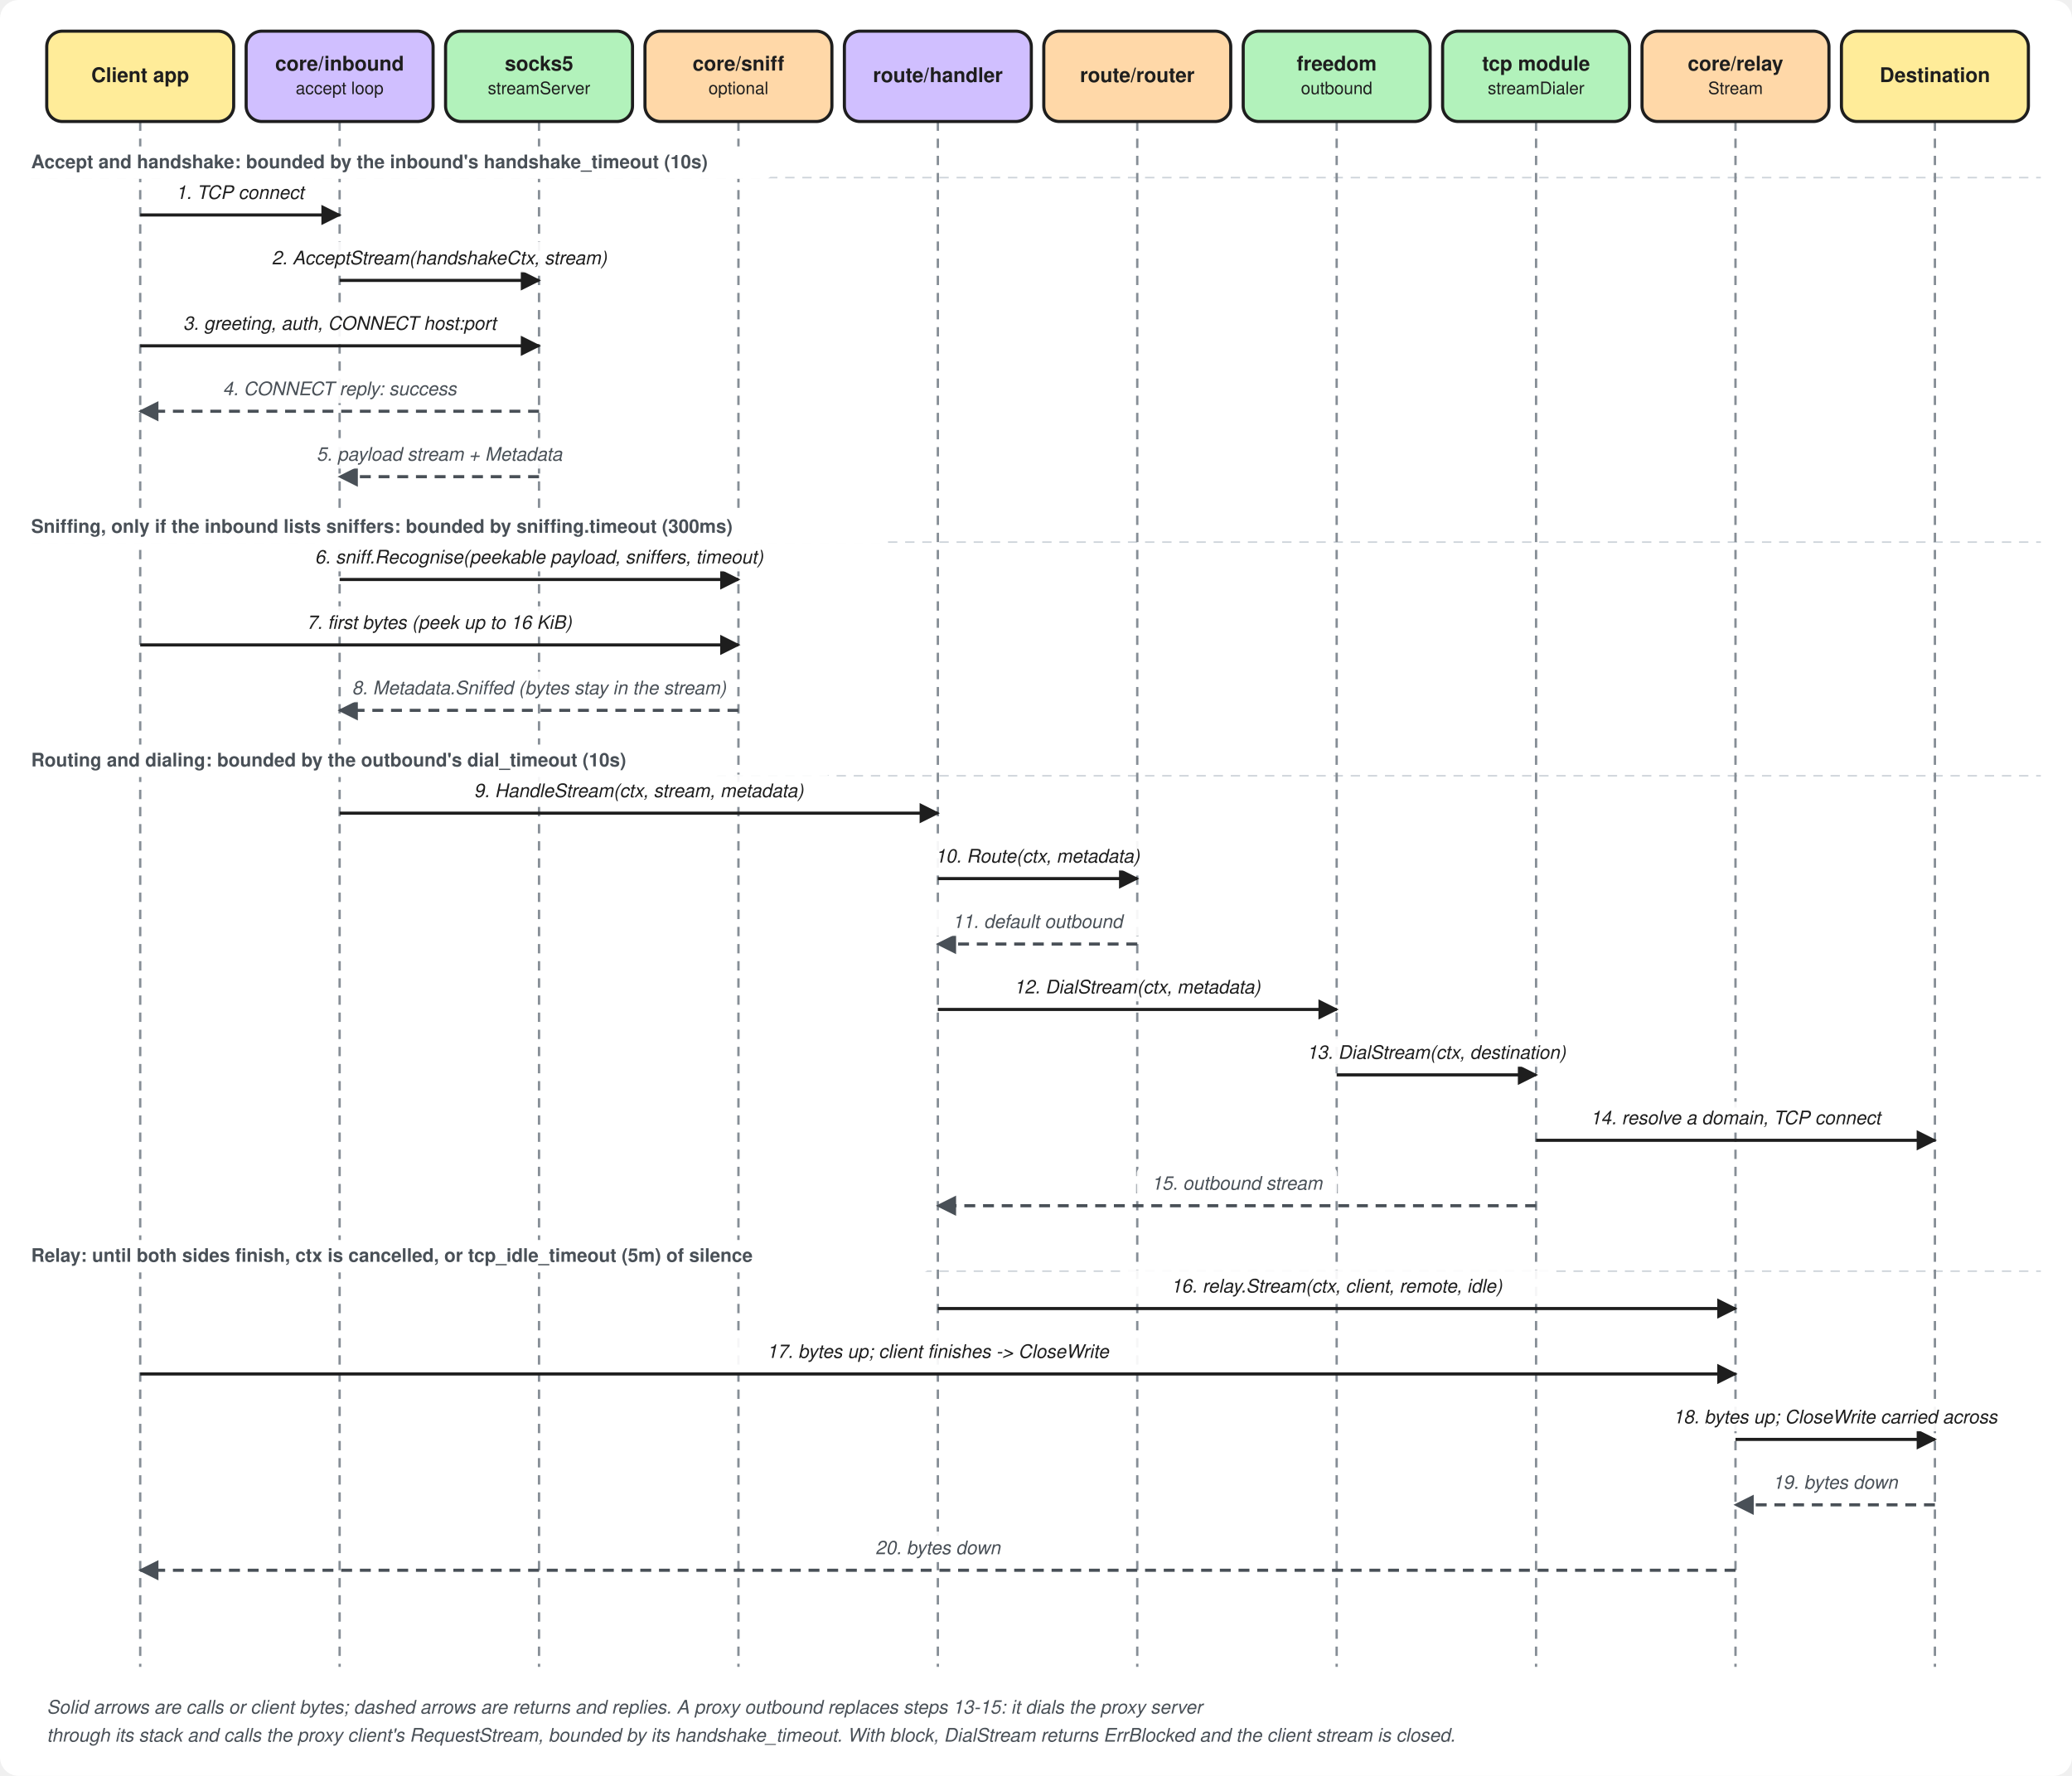
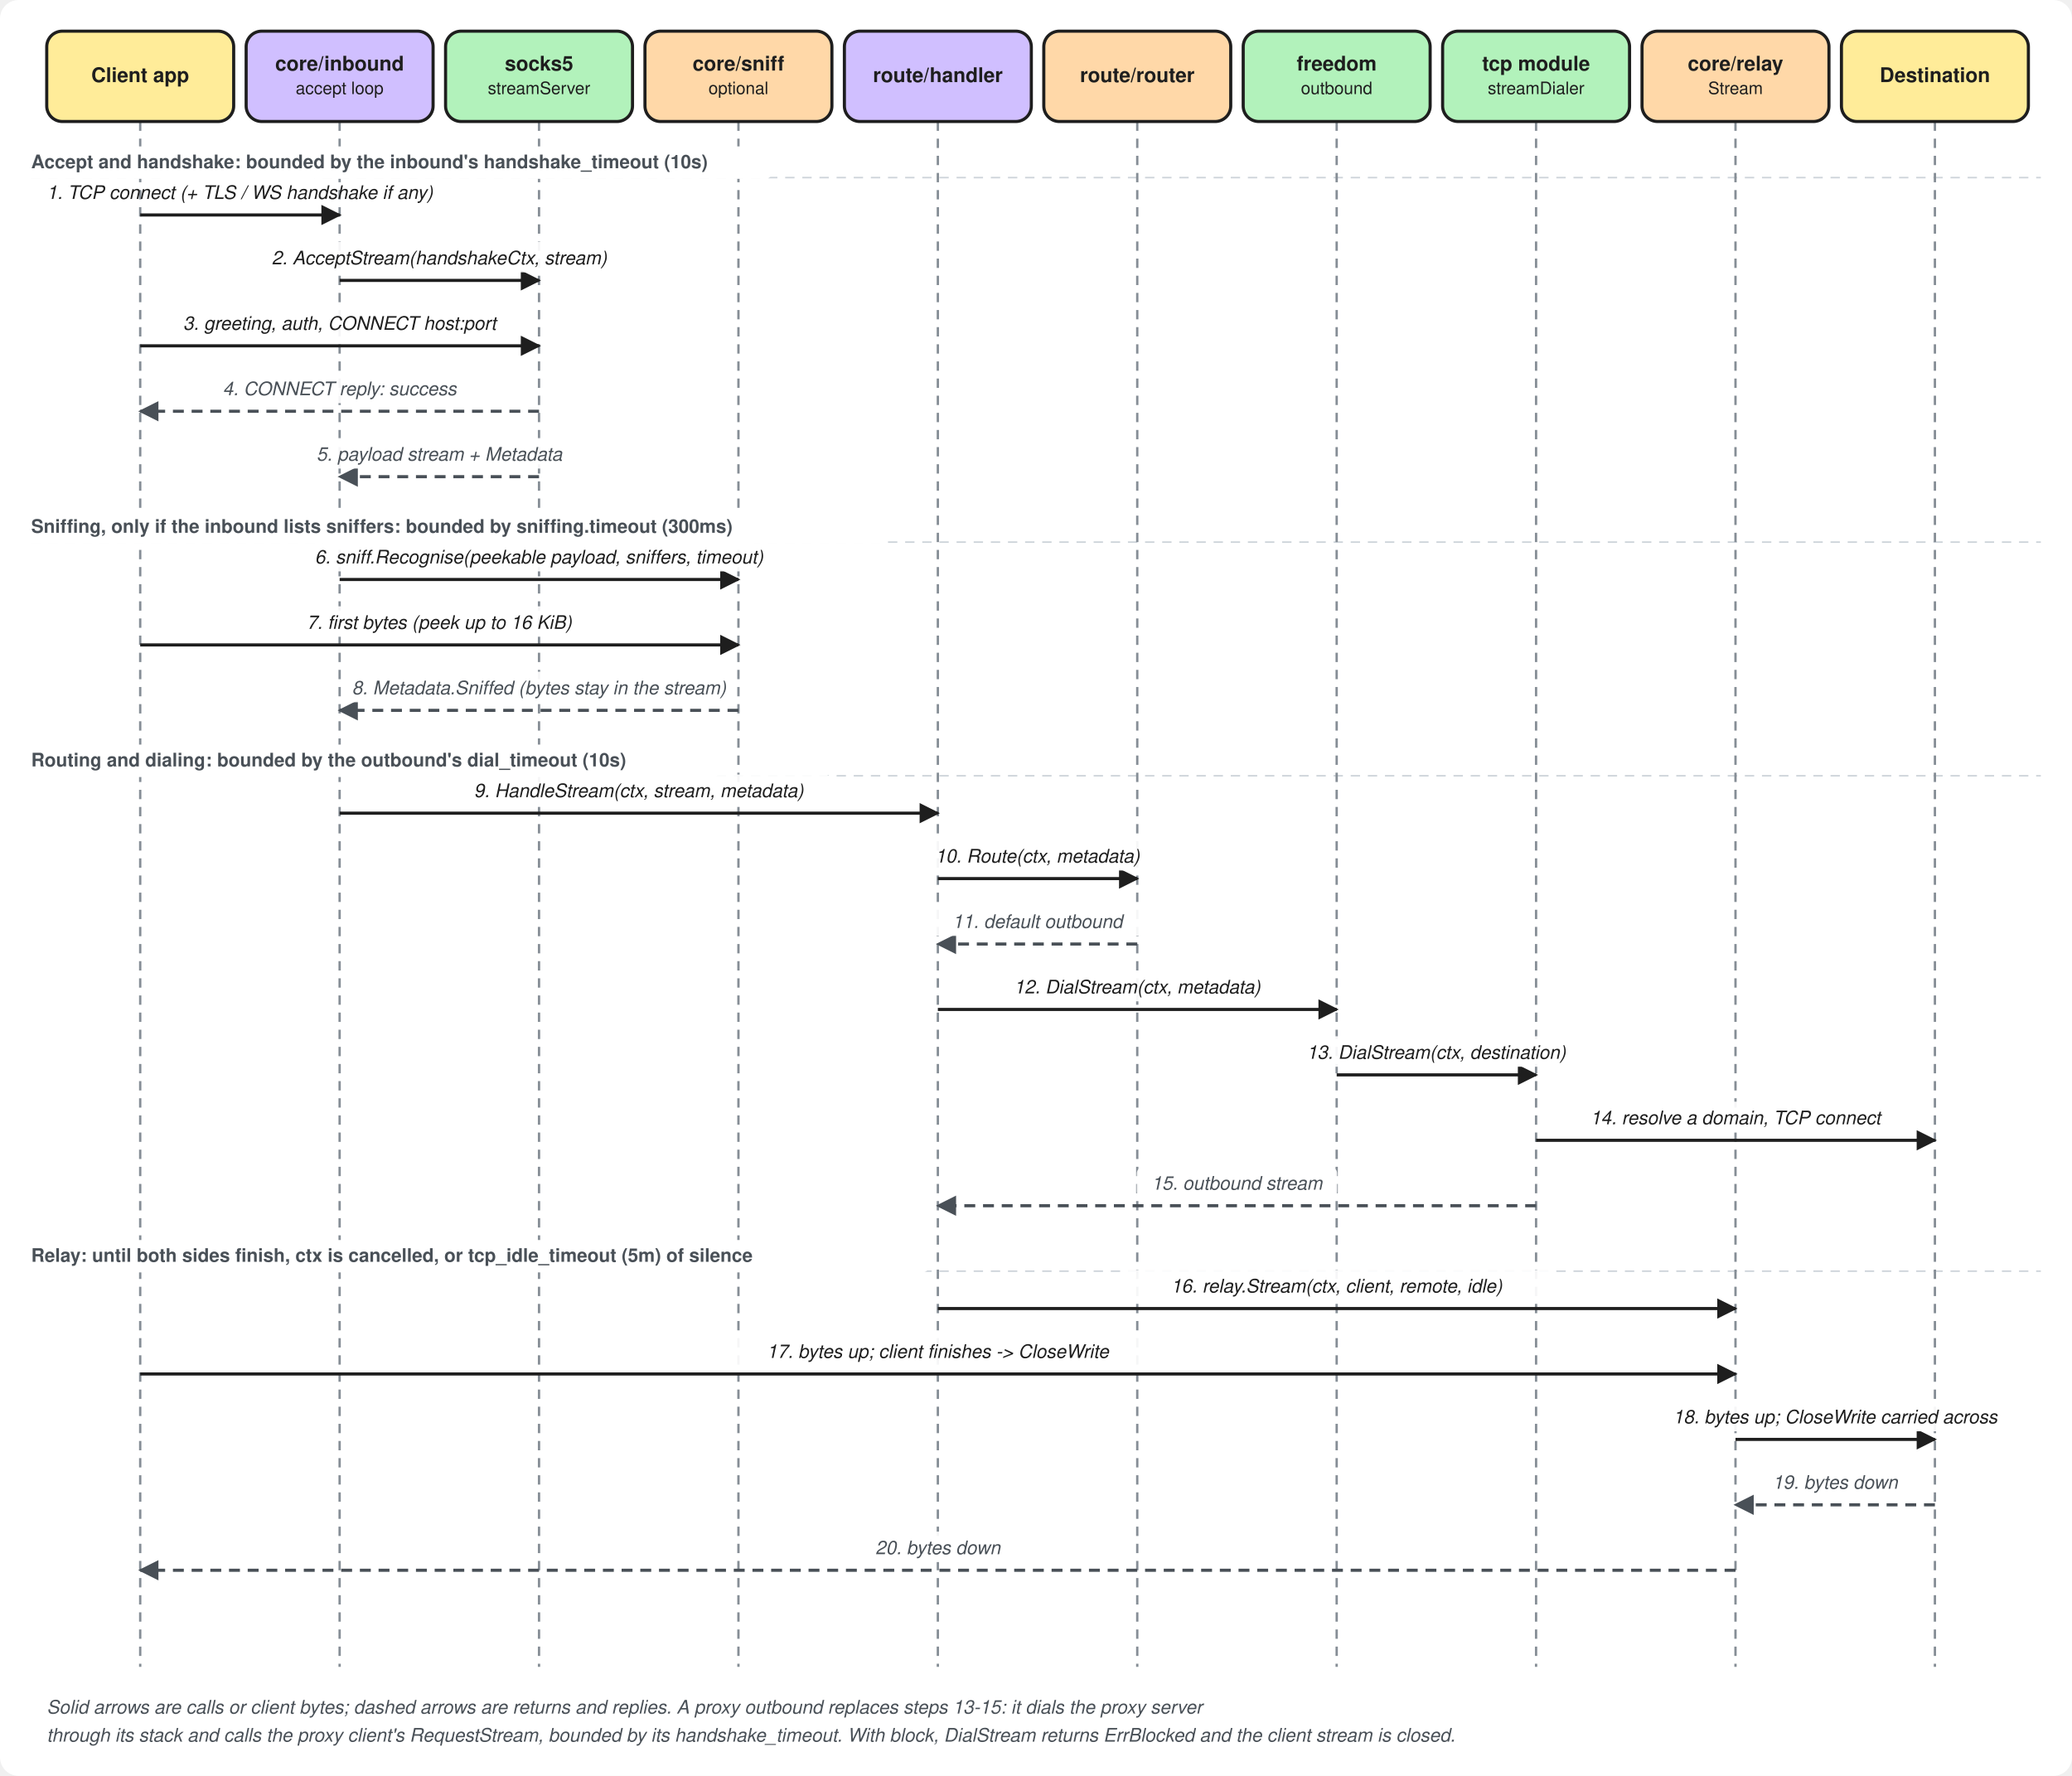
<svg xmlns="http://www.w3.org/2000/svg" viewBox="0 0 1330 1140" width="1330" height="1140" role="img" aria-label="One TCP connection through a SOCKS5 inbound and freedom">
  <defs>
    <marker id="h0" viewBox="0 0 10 10" refX="9" refY="5" markerUnits="userSpaceOnUse" markerWidth="13" markerHeight="13" orient="auto-start-reverse">
      <path d="M0,0 L10,5 L0,10 z" fill="#1e1e1e" />
    </marker>
    <marker id="h1" viewBox="0 0 10 10" refX="9" refY="5" markerUnits="userSpaceOnUse" markerWidth="13" markerHeight="13" orient="auto-start-reverse">
      <path d="M0,0 L10,5 L0,10 z" fill="#c92a2a" />
    </marker>
    <marker id="h2" viewBox="0 0 10 10" refX="9" refY="5" markerUnits="userSpaceOnUse" markerWidth="13" markerHeight="13" orient="auto-start-reverse">
      <path d="M0,0 L10,5 L0,10 z" fill="#495057" />
    </marker>
  </defs>
  <rect x="0" y="0" width="1330" height="1140" rx="12" fill="#ffffff" />
  <g font-family="Helvetica, Arial, sans-serif" fill="#1e1e1e">
    <polyline points="20,114 1310,114" fill="none" stroke="#ced4da" stroke-width="1" stroke-dasharray="6 5" />
    <polyline points="20,348 1310,348" fill="none" stroke="#ced4da" stroke-width="1" stroke-dasharray="6 5" />
    <polyline points="20,498 1310,498" fill="none" stroke="#ced4da" stroke-width="1" stroke-dasharray="6 5" />
    <polyline points="20,816 1310,816" fill="none" stroke="#ced4da" stroke-width="1" stroke-dasharray="6 5" />
    <polyline points="90.0,78 90.0,1070" fill="none" stroke="#868e96" stroke-width="1.5" stroke-dasharray="6 5" />
    <polyline points="218.0,78 218.0,1070" fill="none" stroke="#868e96" stroke-width="1.5" stroke-dasharray="6 5" />
    <polyline points="346.0,78 346.0,1070" fill="none" stroke="#868e96" stroke-width="1.5" stroke-dasharray="6 5" />
    <polyline points="474.0,78 474.0,1070" fill="none" stroke="#868e96" stroke-width="1.5" stroke-dasharray="6 5" />
    <polyline points="602.0,78 602.0,1070" fill="none" stroke="#868e96" stroke-width="1.5" stroke-dasharray="6 5" />
    <polyline points="730.0,78 730.0,1070" fill="none" stroke="#868e96" stroke-width="1.5" stroke-dasharray="6 5" />
    <polyline points="858.0,78 858.0,1070" fill="none" stroke="#868e96" stroke-width="1.5" stroke-dasharray="6 5" />
    <polyline points="986.0,78 986.0,1070" fill="none" stroke="#868e96" stroke-width="1.5" stroke-dasharray="6 5" />
    <polyline points="1114.0,78 1114.0,1070" fill="none" stroke="#868e96" stroke-width="1.5" stroke-dasharray="6 5" />
    <polyline points="1242.0,78 1242.0,1070" fill="none" stroke="#868e96" stroke-width="1.5" stroke-dasharray="6 5" />
    <polyline points="90.0,138 218.0,138" fill="none" stroke="#1e1e1e" stroke-width="2" marker-end="url(#h0)" />
    <polyline points="218.0,180 346.0,180" fill="none" stroke="#1e1e1e" stroke-width="2" marker-end="url(#h0)" />
    <polyline points="90.0,222 346.0,222" fill="none" stroke="#1e1e1e" stroke-width="2" marker-end="url(#h0)" />
    <polyline points="346.0,264 90.0,264" fill="none" stroke="#495057" stroke-width="2" stroke-dasharray="7 5" marker-end="url(#h2)" />
    <polyline points="346.0,306 218.0,306" fill="none" stroke="#495057" stroke-width="2" stroke-dasharray="7 5" marker-end="url(#h2)" />
    <polyline points="218.0,372 474.0,372" fill="none" stroke="#1e1e1e" stroke-width="2" marker-end="url(#h0)" />
    <polyline points="90.0,414 474.0,414" fill="none" stroke="#1e1e1e" stroke-width="2" marker-end="url(#h0)" />
    <polyline points="474.0,456 218.0,456" fill="none" stroke="#495057" stroke-width="2" stroke-dasharray="7 5" marker-end="url(#h2)" />
    <polyline points="218.0,522 602.0,522" fill="none" stroke="#1e1e1e" stroke-width="2" marker-end="url(#h0)" />
    <polyline points="602.0,564 730.0,564" fill="none" stroke="#1e1e1e" stroke-width="2" marker-end="url(#h0)" />
    <polyline points="730.0,606 602.0,606" fill="none" stroke="#495057" stroke-width="2" stroke-dasharray="7 5" marker-end="url(#h2)" />
    <polyline points="602.0,648 858.0,648" fill="none" stroke="#1e1e1e" stroke-width="2" marker-end="url(#h0)" />
    <polyline points="858.0,690 986.0,690" fill="none" stroke="#1e1e1e" stroke-width="2" marker-end="url(#h0)" />
    <polyline points="986.0,732 1242.0,732" fill="none" stroke="#1e1e1e" stroke-width="2" marker-end="url(#h0)" />
    <polyline points="986.0,774 602.0,774" fill="none" stroke="#495057" stroke-width="2" stroke-dasharray="7 5" marker-end="url(#h2)" />
    <polyline points="602.0,840 1114.0,840" fill="none" stroke="#1e1e1e" stroke-width="2" marker-end="url(#h0)" />
    <polyline points="90.0,882 1114.0,882" fill="none" stroke="#1e1e1e" stroke-width="2" marker-end="url(#h0)" />
    <polyline points="1114.0,924 1242.0,924" fill="none" stroke="#1e1e1e" stroke-width="2" marker-end="url(#h0)" />
    <polyline points="1242.0,966 1114.0,966" fill="none" stroke="#495057" stroke-width="2" stroke-dasharray="7 5" marker-end="url(#h2)" />
    <polyline points="1114.0,1008 90.0,1008" fill="none" stroke="#495057" stroke-width="2" stroke-dasharray="7 5" marker-end="url(#h2)" />
    <rect x="30" y="20" width="120" height="58" rx="10" fill="#ffec99" stroke="#1e1e1e" stroke-width="2" />
    <text x="90.0" y="52.7" text-anchor="middle" font-size="13" font-weight="bold">Client app</text>
    <rect x="158" y="20" width="120" height="58" rx="10" fill="#d0bfff" stroke="#1e1e1e" stroke-width="2" />
    <text x="218.0" y="45.3" text-anchor="middle" font-size="13" font-weight="bold">core/inbound</text>
    <text x="218.0" y="60.4" text-anchor="middle" font-size="11">accept loop</text>
    <rect x="286" y="20" width="120" height="58" rx="10" fill="#b2f2bb" stroke="#1e1e1e" stroke-width="2" />
    <text x="346.0" y="45.3" text-anchor="middle" font-size="13" font-weight="bold">socks5</text>
    <text x="346.0" y="60.4" text-anchor="middle" font-size="11">streamServer</text>
    <rect x="414" y="20" width="120" height="58" rx="10" fill="#ffd8a8" stroke="#1e1e1e" stroke-width="2" />
    <text x="474.0" y="45.3" text-anchor="middle" font-size="13" font-weight="bold">core/sniff</text>
    <text x="474.0" y="60.4" text-anchor="middle" font-size="11">optional</text>
    <rect x="542" y="20" width="120" height="58" rx="10" fill="#d0bfff" stroke="#1e1e1e" stroke-width="2" />
    <text x="602.0" y="52.7" text-anchor="middle" font-size="13" font-weight="bold">route/handler</text>
    <rect x="670" y="20" width="120" height="58" rx="10" fill="#ffd8a8" stroke="#1e1e1e" stroke-width="2" />
    <text x="730.0" y="52.7" text-anchor="middle" font-size="13" font-weight="bold">route/router</text>
    <rect x="798" y="20" width="120" height="58" rx="10" fill="#b2f2bb" stroke="#1e1e1e" stroke-width="2" />
    <text x="858.0" y="45.3" text-anchor="middle" font-size="13" font-weight="bold">freedom</text>
    <text x="858.0" y="60.4" text-anchor="middle" font-size="11">outbound</text>
    <rect x="926" y="20" width="120" height="58" rx="10" fill="#b2f2bb" stroke="#1e1e1e" stroke-width="2" />
    <text x="986.0" y="45.3" text-anchor="middle" font-size="13" font-weight="bold">tcp module</text>
    <text x="986.0" y="60.4" text-anchor="middle" font-size="11">streamDialer</text>
    <rect x="1054" y="20" width="120" height="58" rx="10" fill="#ffd8a8" stroke="#1e1e1e" stroke-width="2" />
    <text x="1114.0" y="45.3" text-anchor="middle" font-size="13" font-weight="bold">core/relay</text>
    <text x="1114.0" y="60.4" text-anchor="middle" font-size="11">Stream</text>
    <rect x="1182" y="20" width="120" height="58" rx="10" fill="#ffec99" stroke="#1e1e1e" stroke-width="2" />
    <text x="1242.0" y="52.7" text-anchor="middle" font-size="13" font-weight="bold">Destination</text>
    <rect x="15.0" y="94.0" width="480.4" height="20.8" rx="4" fill="#ffffff" />
    <text x="20" y="108.0" text-anchor="start" font-size="12" font-weight="bold" fill="#495057">Accept and handshake: bounded by the inbound's handshake_timeout (10s)</text>
    <rect x="15.0" y="328.0" width="554.3" height="20.8" rx="4" fill="#ffffff" />
    <text x="20" y="342.0" text-anchor="start" font-size="12" font-weight="bold" fill="#495057">Sniffing, only if the inbound lists sniffers: bounded by sniffing.timeout (300ms)</text>
    <rect x="15.0" y="478.0" width="446.8" height="20.8" rx="4" fill="#ffffff" />
    <text x="20" y="492.0" text-anchor="start" font-size="12" font-weight="bold" fill="#495057">Routing and dialing: bounded by the outbound's dial_timeout (10s)</text>
    <rect x="15.0" y="796.0" width="581.2" height="20.8" rx="4" fill="#ffffff" />
    <text x="20" y="810.0" text-anchor="start" font-size="12" font-weight="bold" fill="#495057">Relay: until both sides finish, ctx is cancelled, or tcp_idle_timeout (5m) of silence</text>
    <text x="30" y="1100.0" text-anchor="start" font-size="12" font-style="italic" fill="#495057">Solid arrows are calls or client bytes; dashed arrows are returns and replies. A proxy outbound replaces steps 13-15: it dials the proxy server</text>
    <text x="30" y="1118.0" text-anchor="start" font-size="12" font-style="italic" fill="#495057">through its stack and calls the proxy client's RequestStream, bounded by its handshake_timeout. With block, DialStream returns ErrBlocked and the client stream is closed.</text>
    <rect x="105.3" y="113.2" width="97.4" height="19.6" rx="4" fill="#ffffff" opacity="0.92" />
-     <text x="154.0" y="127.7" text-anchor="middle" font-size="12" font-style="italic" fill="#1e1e1e">1. TCP connect</text>
+     <text x="154.0" y="127.7" text-anchor="middle" font-size="12" font-style="italic" fill="#1e1e1e">1. TCP connect (+ TLS / WS handshake if any)</text>
    <rect x="161.6" y="155.2" width="240.9" height="19.6" rx="4" fill="#ffffff" opacity="0.92" />
    <text x="282.0" y="169.7" text-anchor="middle" font-size="12" font-style="italic" fill="#1e1e1e">2. AcceptStream(handshakeCtx, stream)</text>
    <rect x="100.7" y="197.2" width="234.6" height="19.6" rx="4" fill="#ffffff" opacity="0.92" />
    <text x="218.0" y="211.7" text-anchor="middle" font-size="12" font-style="italic" fill="#1e1e1e">3. greeting, auth, CONNECT host:port</text>
    <rect x="135.0" y="239.2" width="166.0" height="19.6" rx="4" fill="#ffffff" opacity="0.92" />
    <text x="218.0" y="253.7" text-anchor="middle" font-size="12" font-style="italic" fill="#495057">4. CONNECT reply: success</text>
    <rect x="189.6" y="281.2" width="184.7" height="19.6" rx="4" fill="#ffffff" opacity="0.92" />
    <text x="282.0" y="295.7" text-anchor="middle" font-size="12" font-style="italic" fill="#495057">5. payload stream + Metadata</text>
    <rect x="206.8" y="347.2" width="278.3" height="19.6" rx="4" fill="#ffffff" opacity="0.92" />
    <text x="346.0" y="361.7" text-anchor="middle" font-size="12" font-style="italic" fill="#1e1e1e">6. sniff.Recognise(peekable payload, sniffers, timeout)</text>
    <rect x="170.9" y="389.2" width="222.2" height="19.6" rx="4" fill="#ffffff" opacity="0.92" />
    <text x="282.0" y="403.7" text-anchor="middle" font-size="12" font-style="italic" fill="#1e1e1e">7. first bytes (peek up to 16 KiB)</text>
    <rect x="222.4" y="431.2" width="247.1" height="19.6" rx="4" fill="#ffffff" opacity="0.92" />
    <text x="346.0" y="445.7" text-anchor="middle" font-size="12" font-style="italic" fill="#495057">8. Metadata.Sniffed (bytes stay in the stream)</text>
    <rect x="286.4" y="497.2" width="247.1" height="19.6" rx="4" fill="#ffffff" opacity="0.92" />
    <text x="410.0" y="511.7" text-anchor="middle" font-size="12" font-style="italic" fill="#1e1e1e">9. HandleStream(ctx, stream, metadata)</text>
    <rect x="586.1" y="539.2" width="159.8" height="19.6" rx="4" fill="#ffffff" opacity="0.92" />
    <text x="666.0" y="553.7" text-anchor="middle" font-size="12" font-style="italic" fill="#1e1e1e">10. Route(ctx, metadata)</text>
    <rect x="598.6" y="581.2" width="134.8" height="19.6" rx="4" fill="#ffffff" opacity="0.92" />
    <text x="666.0" y="595.7" text-anchor="middle" font-size="12" font-style="italic" fill="#495057">11. default outbound</text>
    <rect x="634.5" y="623.2" width="191.0" height="19.6" rx="4" fill="#ffffff" opacity="0.92" />
    <text x="730.0" y="637.7" text-anchor="middle" font-size="12" font-style="italic" fill="#1e1e1e">12. DialStream(ctx, metadata)</text>
    <rect x="817.2" y="665.2" width="209.7" height="19.6" rx="4" fill="#ffffff" opacity="0.92" />
    <text x="922.0" y="679.7" text-anchor="middle" font-size="12" font-style="italic" fill="#1e1e1e">13. DialStream(ctx, destination)</text>
    <rect x="1006.0" y="707.2" width="215.9" height="19.6" rx="4" fill="#ffffff" opacity="0.92" />
    <text x="1114.0" y="721.7" text-anchor="middle" font-size="12" font-style="italic" fill="#1e1e1e">14. resolve a domain, TCP connect</text>
    <rect x="729.7" y="749.2" width="128.6" height="19.6" rx="4" fill="#ffffff" opacity="0.92" />
    <text x="794.0" y="763.7" text-anchor="middle" font-size="12" font-style="italic" fill="#495057">15. outbound stream</text>
    <rect x="718.8" y="815.2" width="278.3" height="19.6" rx="4" fill="#ffffff" opacity="0.92" />
    <text x="858.0" y="829.7" text-anchor="middle" font-size="12" font-style="italic" fill="#1e1e1e">16. relay.Stream(ctx, client, remote, idle)</text>
    <rect x="462.8" y="857.2" width="278.3" height="19.6" rx="4" fill="#ffffff" opacity="0.92" />
    <text x="602.0" y="871.7" text-anchor="middle" font-size="12" font-style="italic" fill="#1e1e1e">17. bytes up; client finishes -&gt; CloseWrite</text>
    <rect x="1051.3" y="899.2" width="253.4" height="19.6" rx="4" fill="#ffffff" opacity="0.92" />
    <text x="1178.0" y="913.7" text-anchor="middle" font-size="12" font-style="italic" fill="#1e1e1e">18. bytes up; CloseWrite carried across</text>
    <rect x="1129.3" y="941.2" width="97.4" height="19.6" rx="4" fill="#ffffff" opacity="0.92" />
    <text x="1178.0" y="955.7" text-anchor="middle" font-size="12" font-style="italic" fill="#495057">19. bytes down</text>
    <rect x="553.3" y="983.2" width="97.4" height="19.6" rx="4" fill="#ffffff" opacity="0.92" />
    <text x="602.0" y="997.7" text-anchor="middle" font-size="12" font-style="italic" fill="#495057">20. bytes down</text>
  </g>
</svg>
